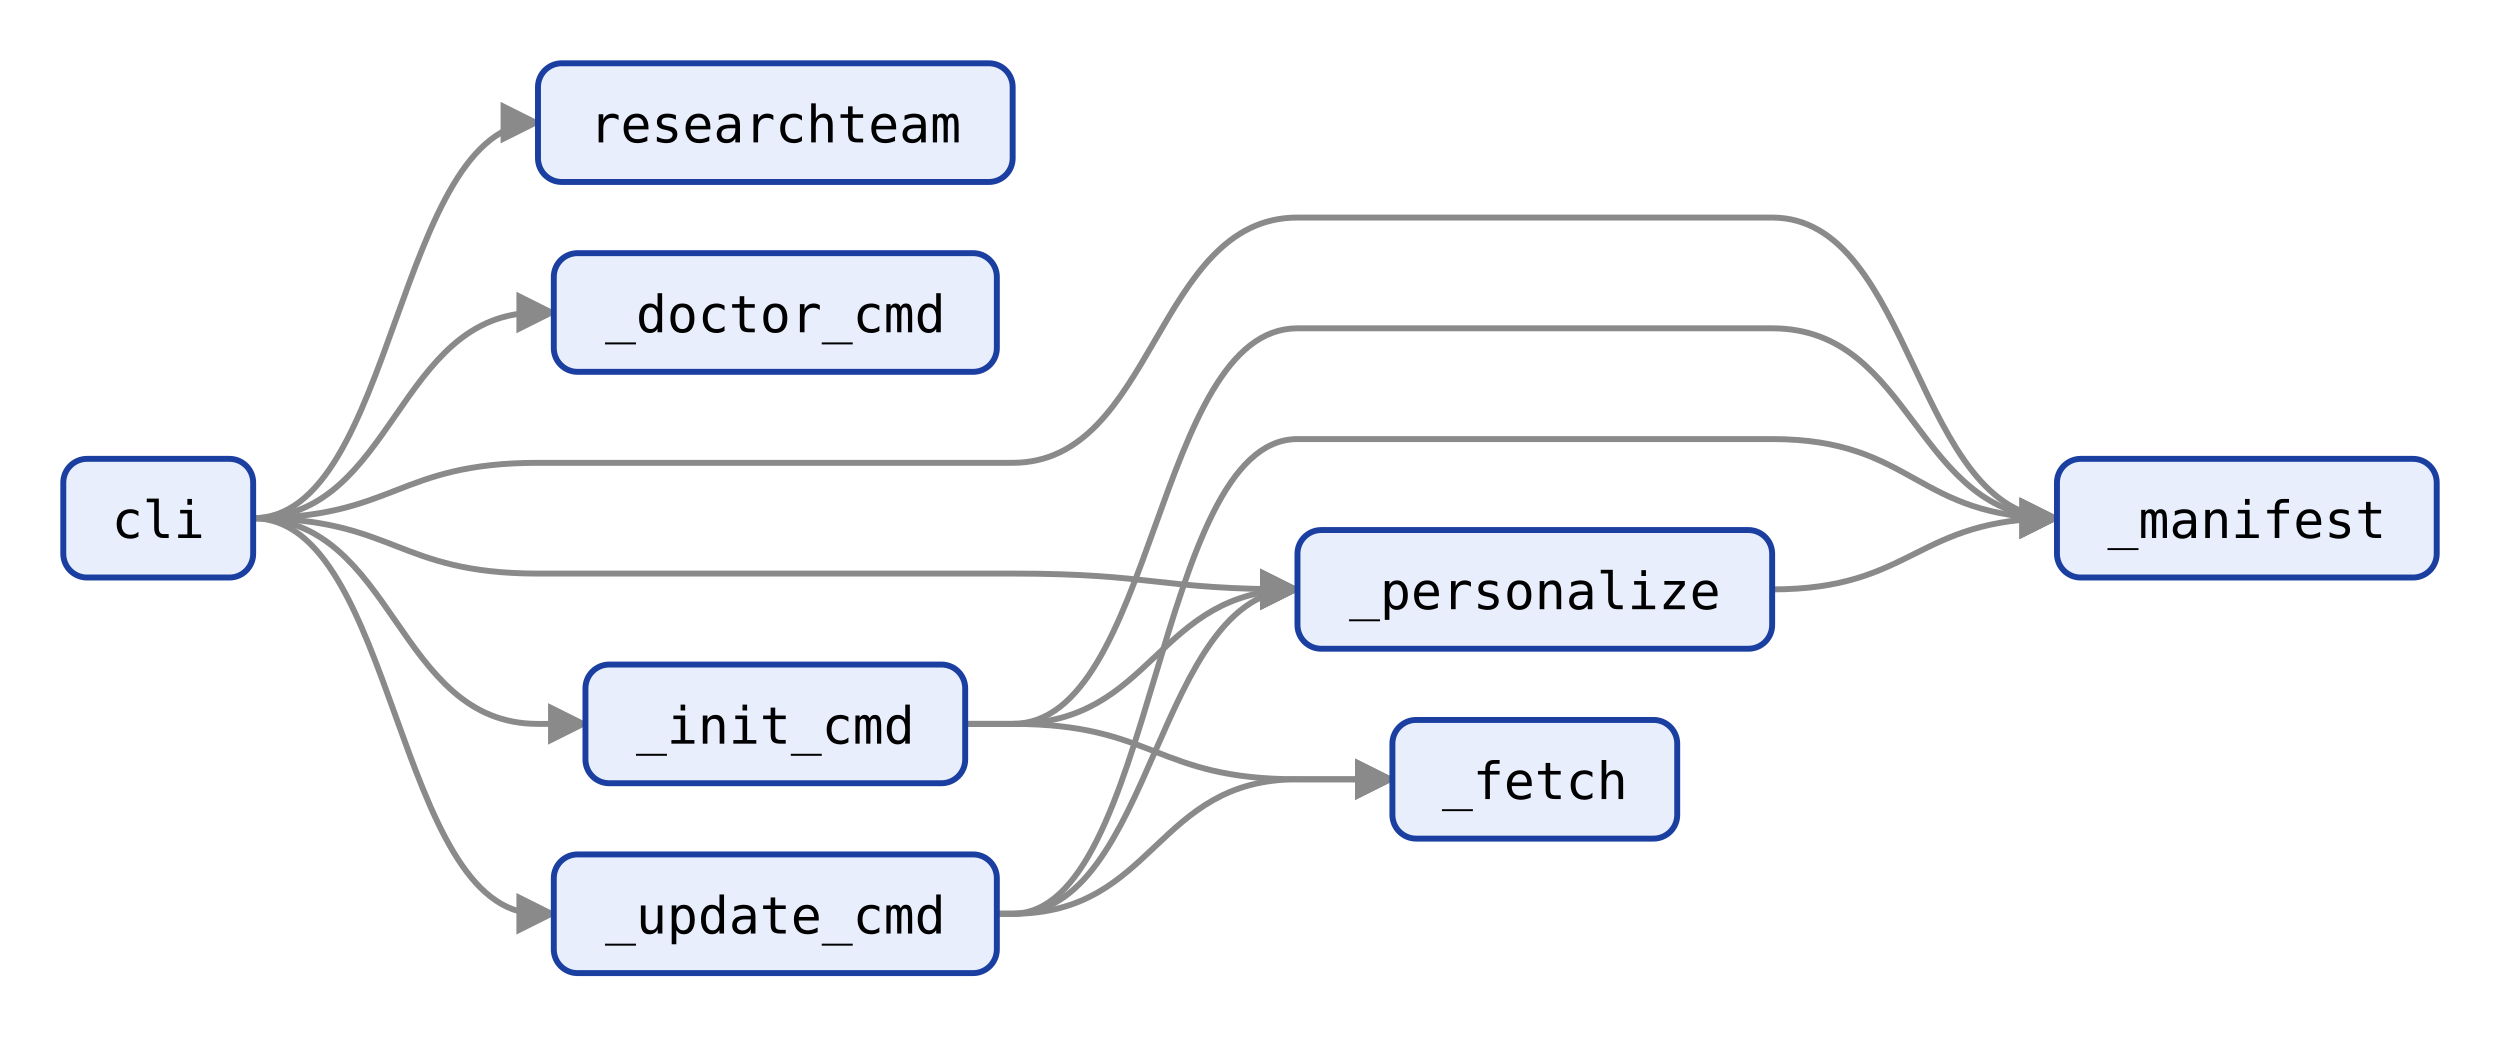
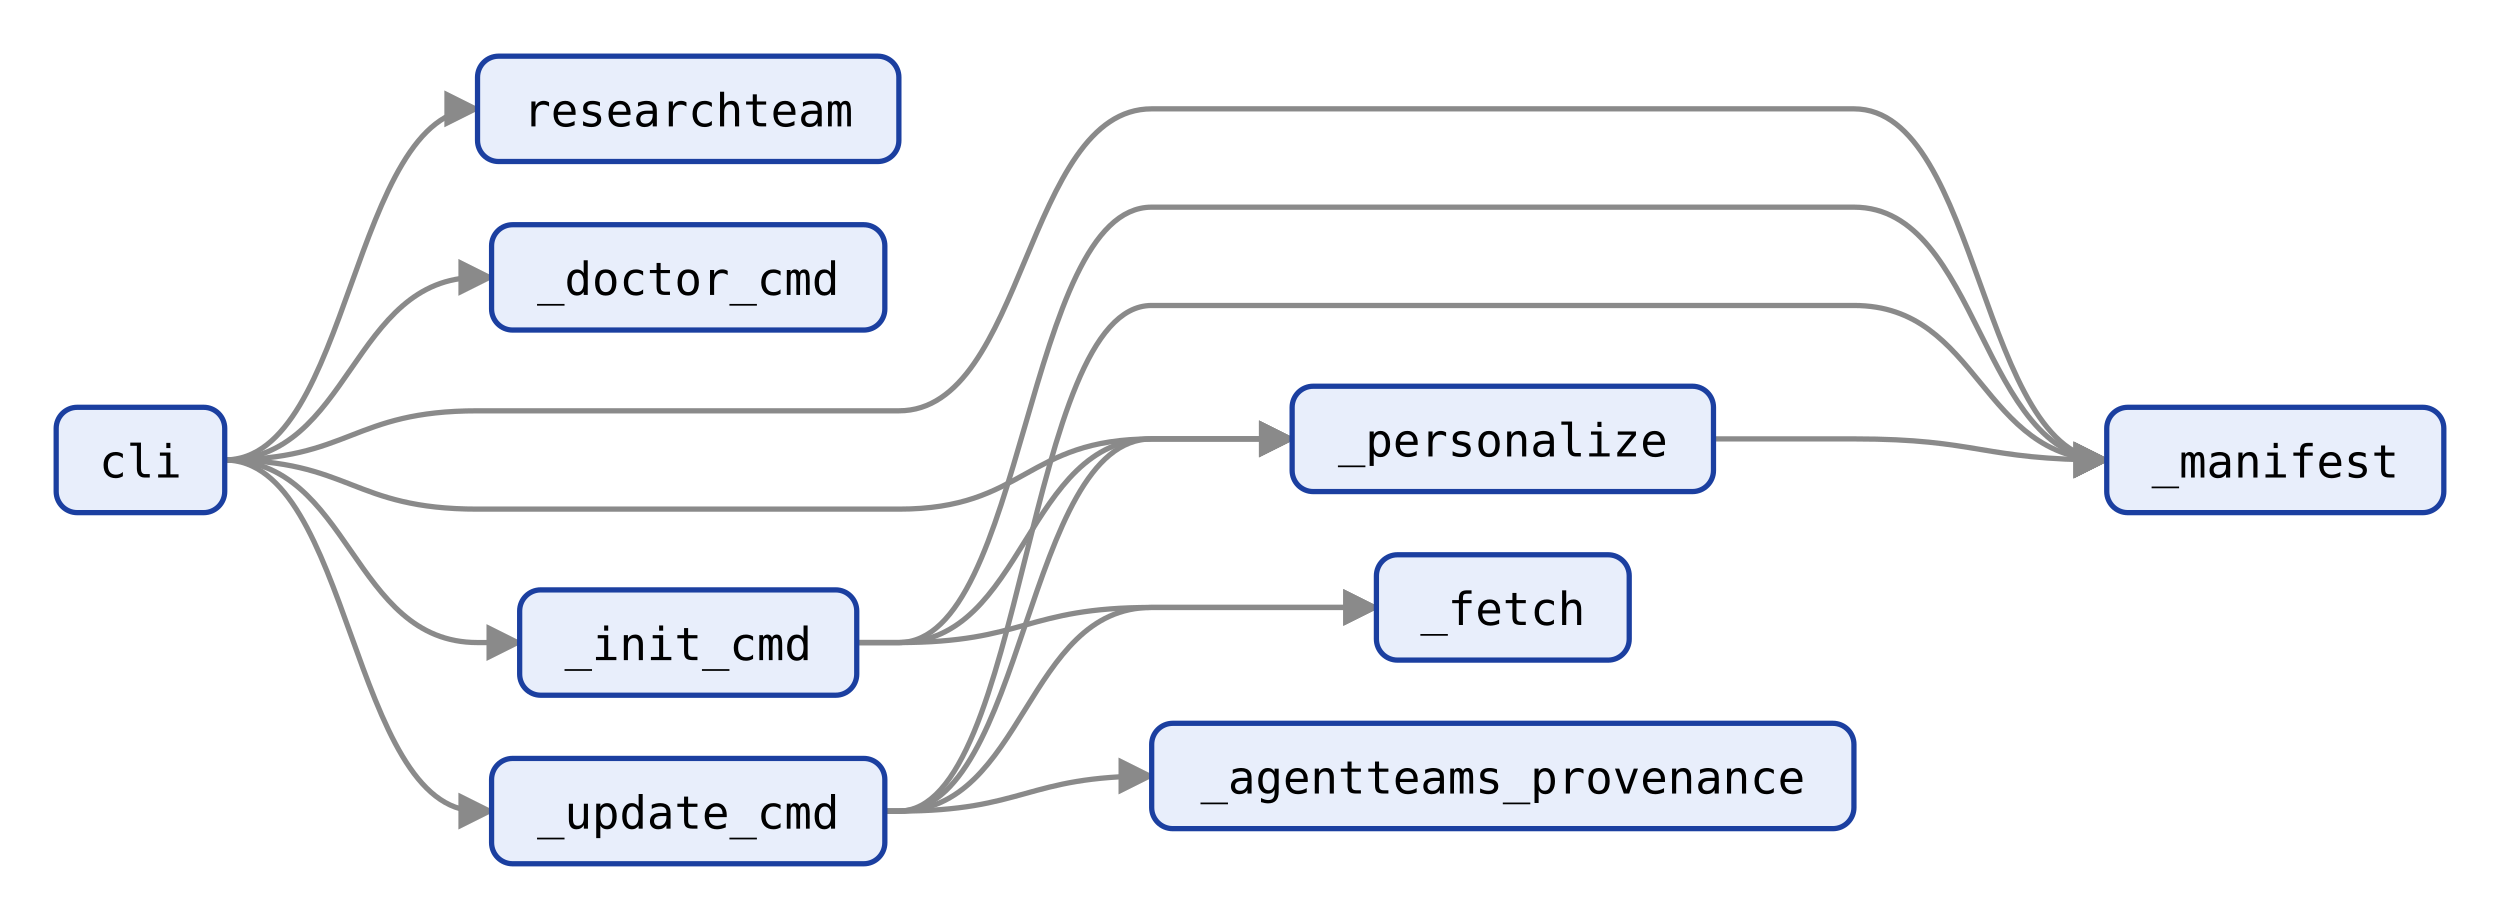
- <svg xmlns="http://www.w3.org/2000/svg" viewBox="0 0 632 262" width="632" height="262" font-family="monospace">
+ <svg xmlns="http://www.w3.org/2000/svg" viewBox="0 0 712 262" width="712" height="262" font-family="monospace">
  <defs>
    <marker id="arrow" viewBox="0 0 10 10" refX="9" refY="5" markerWidth="7" markerHeight="7" orient="auto-start-reverse">
      <polygon points="0,0 10,5 0,10" fill="#8a8a8a" />
    </marker>
  </defs>
-   <path d="M244,183 L256,183 C292,183 292,197 328,197 L352,197" fill="none" stroke="#8a8a8a" stroke-width="1.5" marker-end="url(#arrow)" />
-   <path d="M244,183 L256,183 C292,183 292,83 328,83 L448,83 C484,83 484,131 520,131" fill="none" stroke="#8a8a8a" stroke-width="1.5" marker-end="url(#arrow)" />
-   <path d="M244,183 L256,183 C292,183 292,149 328,149" fill="none" stroke="#8a8a8a" stroke-width="1.5" marker-end="url(#arrow)" />
-   <path d="M448,149 C484,149 484,131 520,131" fill="none" stroke="#8a8a8a" stroke-width="1.5" marker-end="url(#arrow)" />
-   <path d="M252,231 L256,231 C292,231 292,197 328,197 L352,197" fill="none" stroke="#8a8a8a" stroke-width="1.5" marker-end="url(#arrow)" />
-   <path d="M252,231 L256,231 C292,231 292,111 328,111 L448,111 C484,111 484,131 520,131" fill="none" stroke="#8a8a8a" stroke-width="1.5" marker-end="url(#arrow)" />
-   <path d="M252,231 L256,231 C292,231 292,149 328,149" fill="none" stroke="#8a8a8a" stroke-width="1.5" marker-end="url(#arrow)" />
+   <path d="M244,183 L256,183 C292,183 292,173 328,173 L392,173" fill="none" stroke="#8a8a8a" stroke-width="1.5" marker-end="url(#arrow)" />
+   <path d="M244,183 L256,183 C292,183 292,59 328,59 L528,59 C564,59 564,131 600,131" fill="none" stroke="#8a8a8a" stroke-width="1.5" marker-end="url(#arrow)" />
+   <path d="M244,183 L256,183 C292,183 292,125 328,125 L368,125" fill="none" stroke="#8a8a8a" stroke-width="1.5" marker-end="url(#arrow)" />
+   <path d="M488,125 L528,125 C564,125 564,131 600,131" fill="none" stroke="#8a8a8a" stroke-width="1.5" marker-end="url(#arrow)" />
+   <path d="M252,231 L256,231 C292,231 292,221 328,221" fill="none" stroke="#8a8a8a" stroke-width="1.5" marker-end="url(#arrow)" />
+   <path d="M252,231 L256,231 C292,231 292,173 328,173 L392,173" fill="none" stroke="#8a8a8a" stroke-width="1.5" marker-end="url(#arrow)" />
+   <path d="M252,231 L256,231 C292,231 292,87 328,87 L528,87 C564,87 564,131 600,131" fill="none" stroke="#8a8a8a" stroke-width="1.5" marker-end="url(#arrow)" />
+   <path d="M252,231 L256,231 C292,231 292,125 328,125 L368,125" fill="none" stroke="#8a8a8a" stroke-width="1.5" marker-end="url(#arrow)" />
  <path d="M64,131 C100,131 100,31 136,31" fill="none" stroke="#8a8a8a" stroke-width="1.5" marker-end="url(#arrow)" />
  <path d="M64,131 C100,131 100,79 136,79 L140,79" fill="none" stroke="#8a8a8a" stroke-width="1.5" marker-end="url(#arrow)" />
  <path d="M64,131 C100,131 100,183 136,183 L148,183" fill="none" stroke="#8a8a8a" stroke-width="1.5" marker-end="url(#arrow)" />
-   <path d="M64,131 C100,131 100,117 136,117 L256,117 C292,117 292,55 328,55 L448,55 C484,55 484,131 520,131" fill="none" stroke="#8a8a8a" stroke-width="1.5" marker-end="url(#arrow)" />
-   <path d="M64,131 C100,131 100,145 136,145 L256,145 C292,145 292,149 328,149" fill="none" stroke="#8a8a8a" stroke-width="1.5" marker-end="url(#arrow)" />
+   <path d="M64,131 C100,131 100,117 136,117 L256,117 C292,117 292,31 328,31 L528,31 C564,31 564,131 600,131" fill="none" stroke="#8a8a8a" stroke-width="1.5" marker-end="url(#arrow)" />
+   <path d="M64,131 C100,131 100,145 136,145 L256,145 C292,145 292,125 328,125 L368,125" fill="none" stroke="#8a8a8a" stroke-width="1.5" marker-end="url(#arrow)" />
  <path d="M64,131 C100,131 100,231 136,231 L140,231" fill="none" stroke="#8a8a8a" stroke-width="1.5" marker-end="url(#arrow)" />
  <rect x="136" y="16" width="120" height="30" rx="6" fill="#e8eefb" stroke="#1b3fa0" stroke-width="1.5" />
  <text x="196" y="36" font-size="13" text-anchor="middle" fill="#000000">researchteam</text>
+   <rect x="328" y="206" width="200" height="30" rx="6" fill="#e8eefb" stroke="#1b3fa0" stroke-width="1.5" />
+   <text x="428" y="226" font-size="13" text-anchor="middle" fill="#000000">_agentteams_provenance</text>
  <rect x="140" y="64" width="112" height="30" rx="6" fill="#e8eefb" stroke="#1b3fa0" stroke-width="1.5" />
  <text x="196" y="84" font-size="13" text-anchor="middle" fill="#000000">_doctor_cmd</text>
-   <rect x="352" y="182" width="72" height="30" rx="6" fill="#e8eefb" stroke="#1b3fa0" stroke-width="1.5" />
-   <text x="388" y="202" font-size="13" text-anchor="middle" fill="#000000">_fetch</text>
+   <rect x="392" y="158" width="72" height="30" rx="6" fill="#e8eefb" stroke="#1b3fa0" stroke-width="1.5" />
+   <text x="428" y="178" font-size="13" text-anchor="middle" fill="#000000">_fetch</text>
  <rect x="148" y="168" width="96" height="30" rx="6" fill="#e8eefb" stroke="#1b3fa0" stroke-width="1.5" />
  <text x="196" y="188" font-size="13" text-anchor="middle" fill="#000000">_init_cmd</text>
-   <rect x="520" y="116" width="96" height="30" rx="6" fill="#e8eefb" stroke="#1b3fa0" stroke-width="1.5" />
-   <text x="568" y="136" font-size="13" text-anchor="middle" fill="#000000">_manifest</text>
-   <rect x="328" y="134" width="120" height="30" rx="6" fill="#e8eefb" stroke="#1b3fa0" stroke-width="1.5" />
-   <text x="388" y="154" font-size="13" text-anchor="middle" fill="#000000">_personalize</text>
+   <rect x="600" y="116" width="96" height="30" rx="6" fill="#e8eefb" stroke="#1b3fa0" stroke-width="1.5" />
+   <text x="648" y="136" font-size="13" text-anchor="middle" fill="#000000">_manifest</text>
+   <rect x="368" y="110" width="120" height="30" rx="6" fill="#e8eefb" stroke="#1b3fa0" stroke-width="1.5" />
+   <text x="428" y="130" font-size="13" text-anchor="middle" fill="#000000">_personalize</text>
  <rect x="140" y="216" width="112" height="30" rx="6" fill="#e8eefb" stroke="#1b3fa0" stroke-width="1.5" />
  <text x="196" y="236" font-size="13" text-anchor="middle" fill="#000000">_update_cmd</text>
  <rect x="16" y="116" width="48" height="30" rx="6" fill="#e8eefb" stroke="#1b3fa0" stroke-width="1.5" />
  <text x="40" y="136" font-size="13" text-anchor="middle" fill="#000000">cli</text>
</svg>
